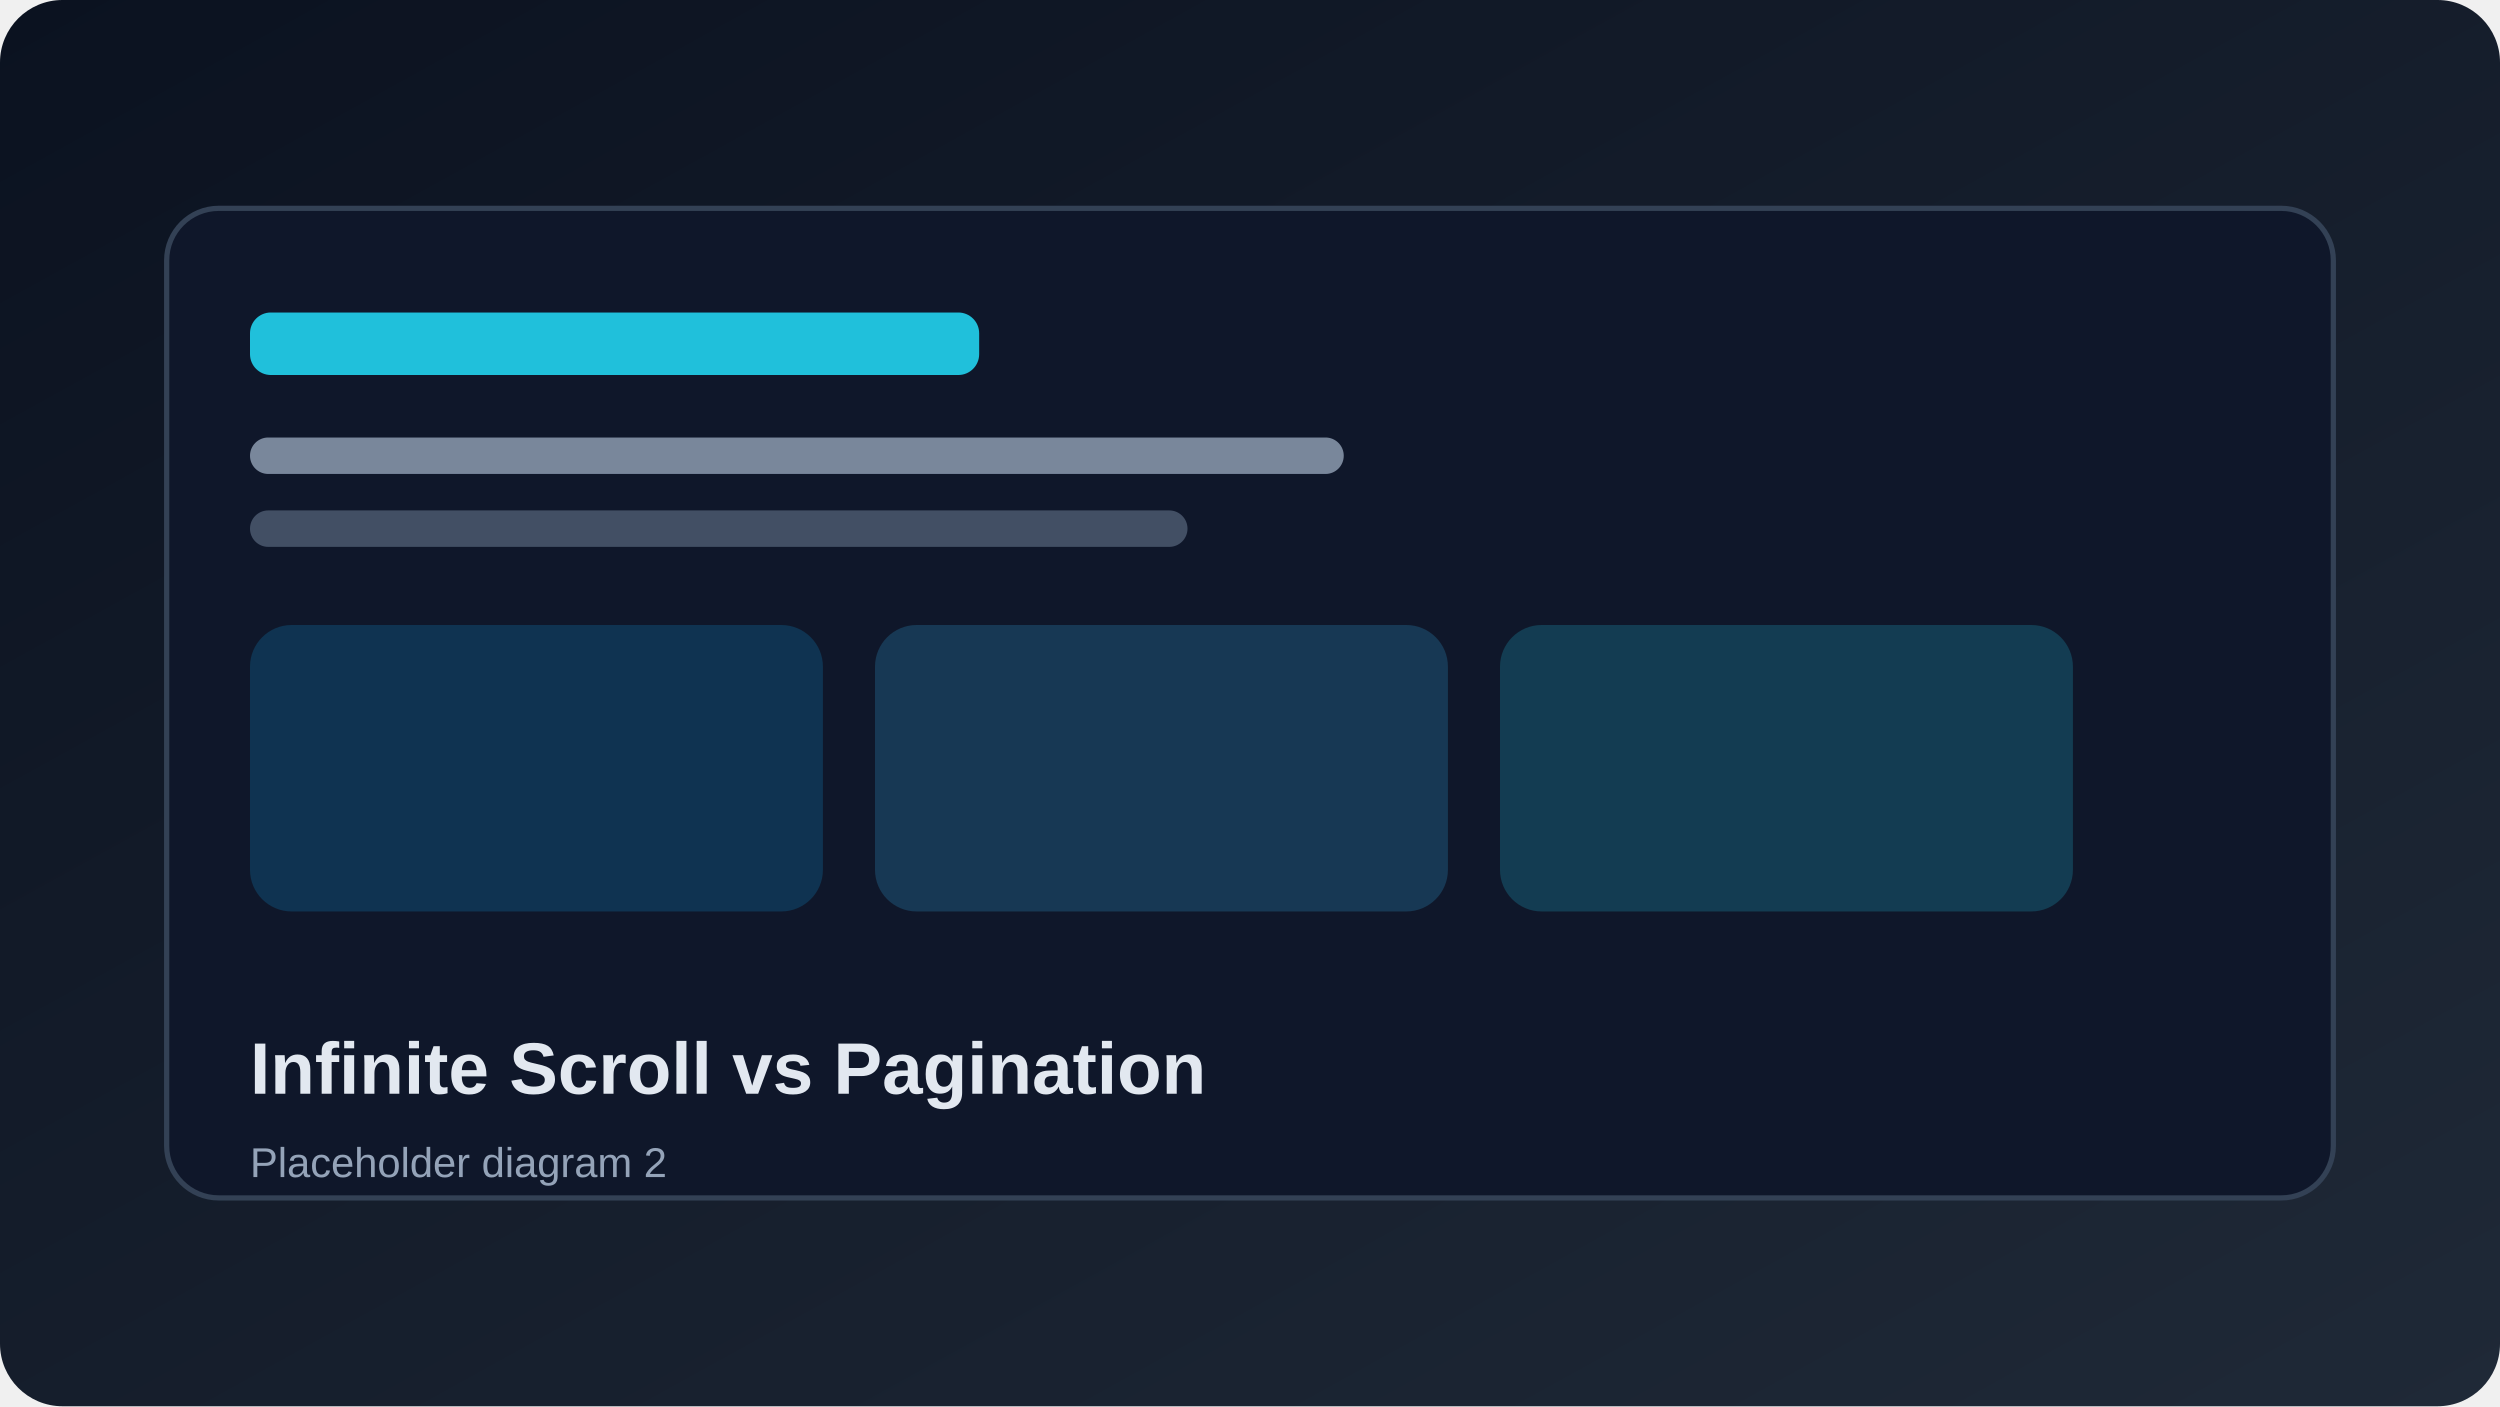
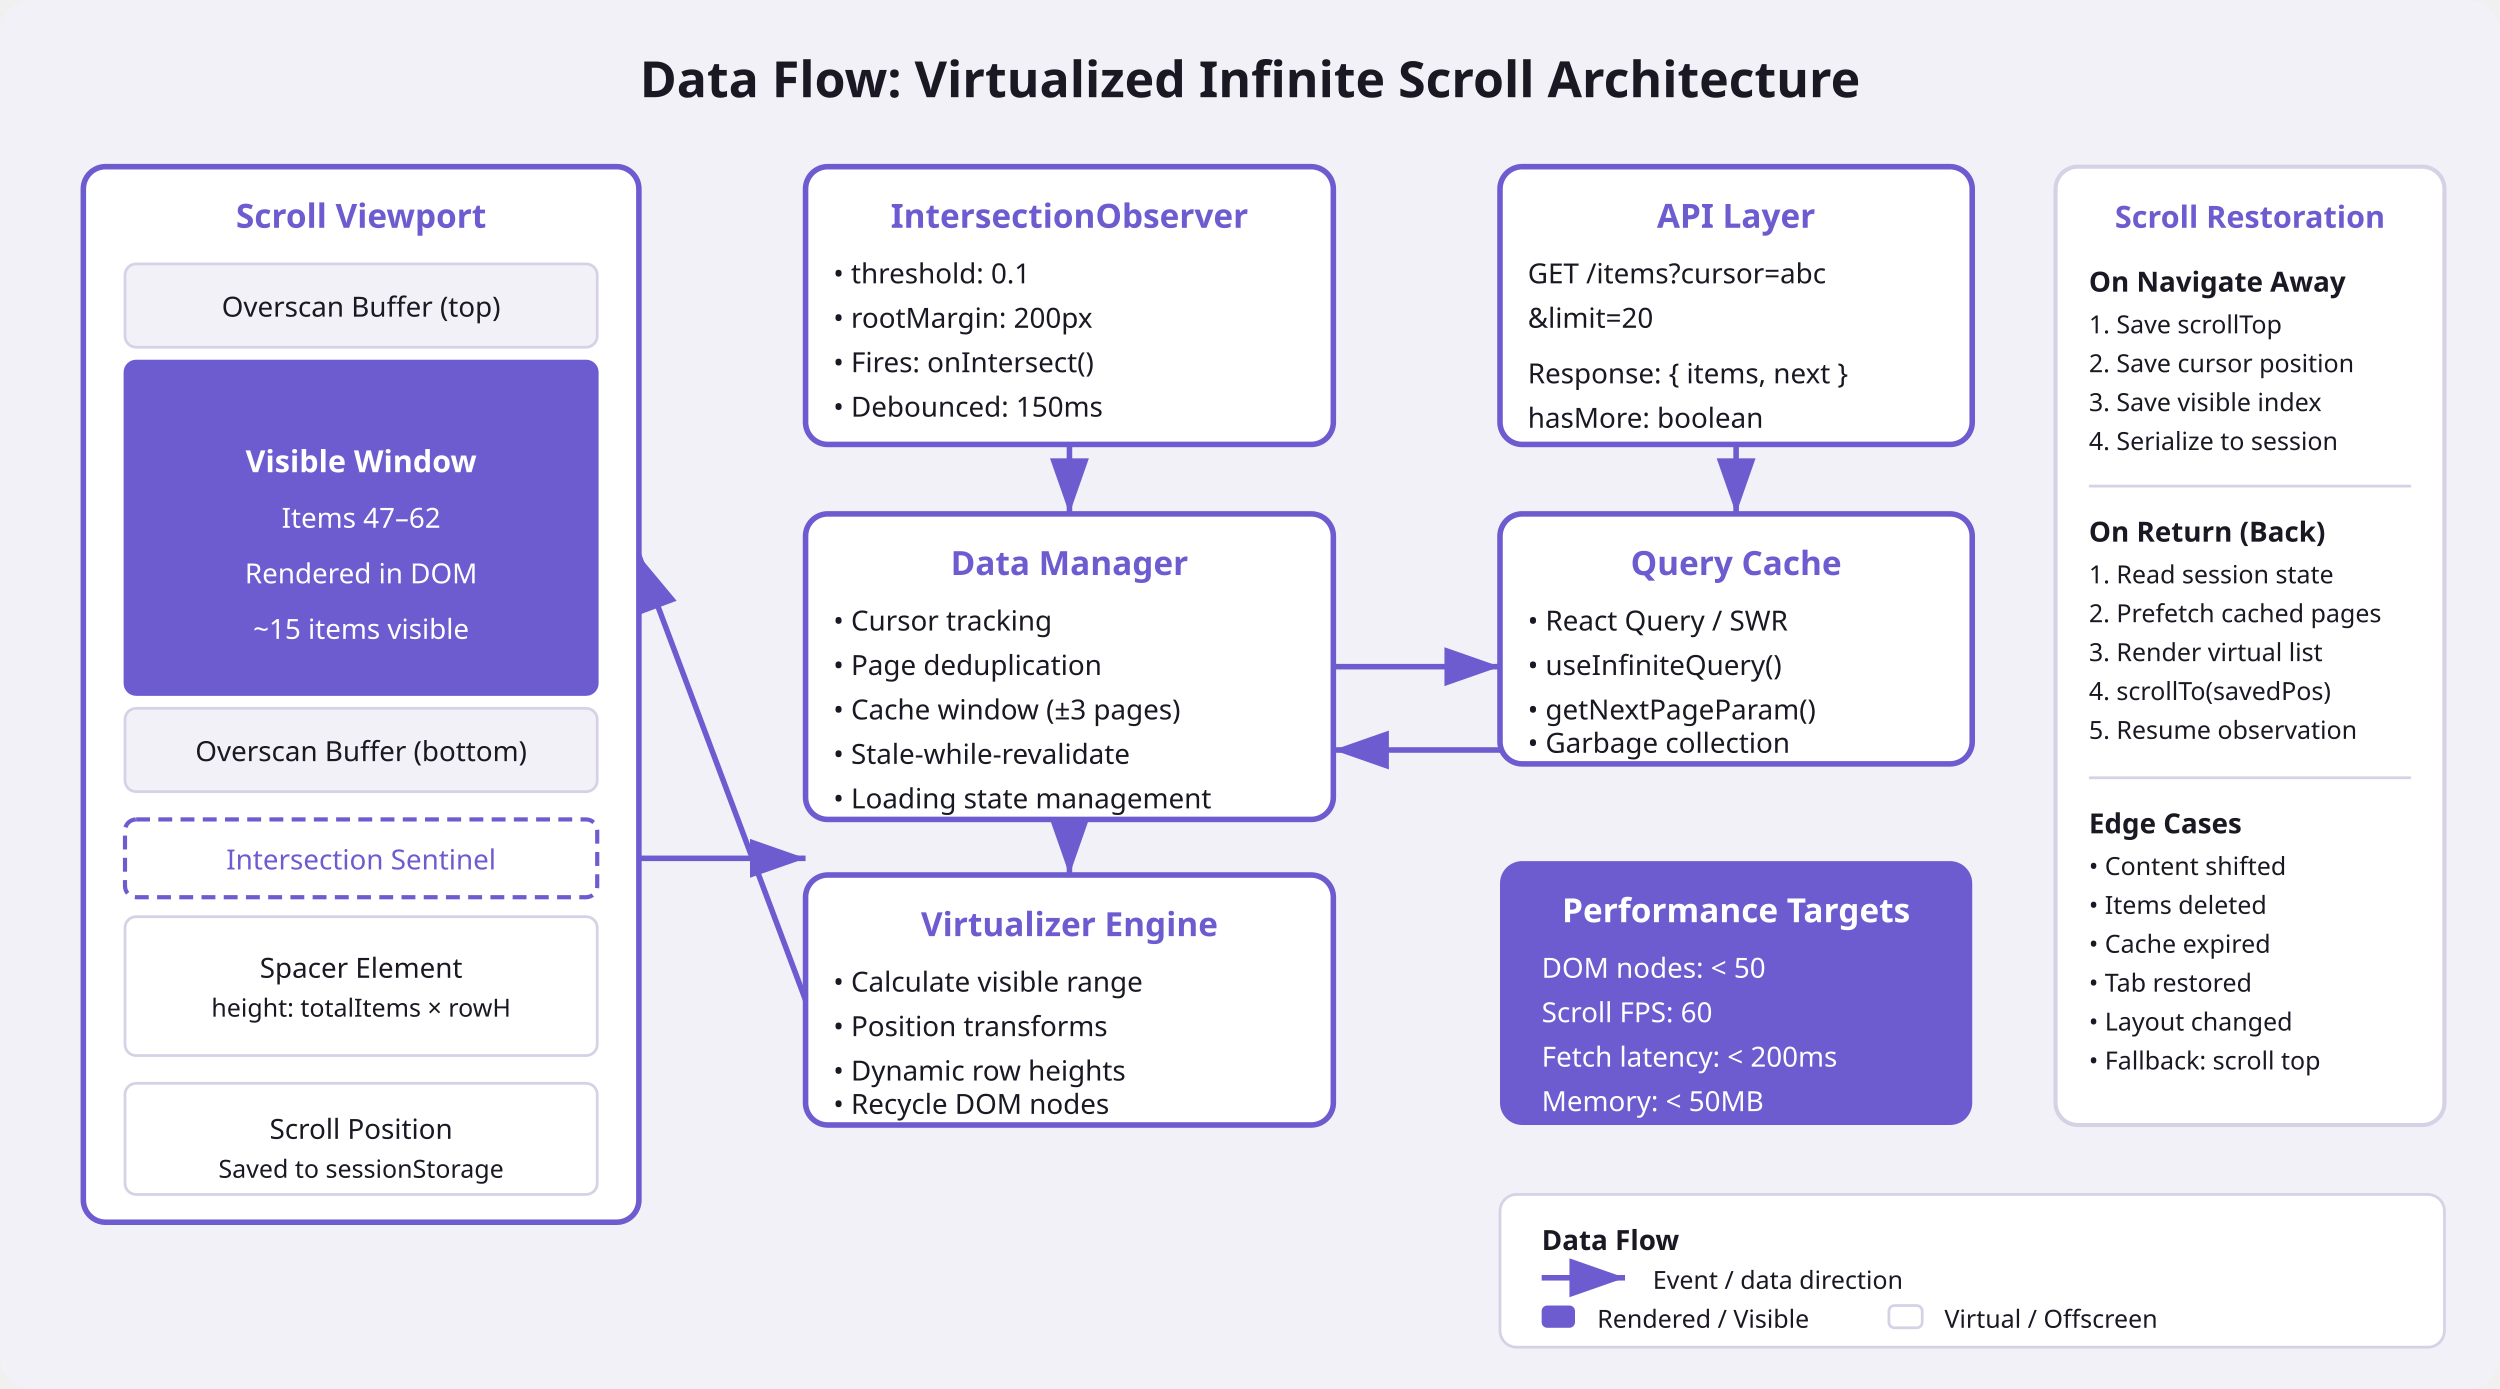
- <svg xmlns="http://www.w3.org/2000/svg" width="960" height="540" viewBox="0 0 960 540" role="img" aria-label="Infinite Scroll vs Pagination diagram 2">
+ <svg xmlns="http://www.w3.org/2000/svg" viewBox="0 0 900 500" font-family="system-ui, sans-serif">
+   <rect width="900" height="500" fill="#f3f1f8" rx="12" />
+   <text x="450" y="35" text-anchor="middle" font-size="18" font-weight="bold" fill="#1a1822">Data Flow: Virtualized Infinite Scroll Architecture</text>
+   <rect x="30" y="60" width="200" height="380" rx="8" fill="#ffffff" stroke="#6d5bd0" stroke-width="2" />
+   <text x="130" y="82" text-anchor="middle" font-size="12" font-weight="600" fill="#6d5bd0">Scroll Viewport</text>
+   <rect x="45" y="95" width="170" height="30" rx="4" fill="#f3f1f8" stroke="#d7d1e6" />
+   <text x="130" y="114" text-anchor="middle" font-size="10" fill="#1a1822">Overscan Buffer (top)</text>
+   <rect x="45" y="130" width="170" height="120" rx="4" fill="#6d5bd0" stroke="#6d5bd0" />
+   <text x="130" y="170" text-anchor="middle" font-size="11" font-weight="600" fill="#ffffff">Visible Window</text>
+   <text x="130" y="190" text-anchor="middle" font-size="10" fill="#ffffff">Items 47–62</text>
+   <text x="130" y="210" text-anchor="middle" font-size="10" fill="#ffffff">Rendered in DOM</text>
+   <text x="130" y="230" text-anchor="middle" font-size="10" fill="#ffffff">~15 items visible</text>
+   <rect x="45" y="255" width="170" height="30" rx="4" fill="#f3f1f8" stroke="#d7d1e6" />
+   <text x="130" y="274" text-anchor="middle" font-size="10" fill="#1a1822">Overscan Buffer (bottom)</text>
+   <rect x="45" y="295" width="170" height="28" rx="4" fill="#ffffff" stroke="#6d5bd0" stroke-width="1.5" stroke-dasharray="5,3" />
+   <text x="130" y="313" text-anchor="middle" font-size="10" fill="#6d5bd0">Intersection Sentinel</text>
+   <rect x="45" y="330" width="170" height="50" rx="4" fill="#ffffff" stroke="#d7d1e6" />
+   <text x="130" y="352" text-anchor="middle" font-size="10" fill="#1a1822">Spacer Element</text>
+   <text x="130" y="366" text-anchor="middle" font-size="9" fill="#1a1822">height: totalItems × rowH</text>
+   <rect x="45" y="390" width="170" height="40" rx="4" fill="#ffffff" stroke="#d7d1e6" />
+   <text x="130" y="410" text-anchor="middle" font-size="10" fill="#1a1822">Scroll Position</text>
+   <text x="130" y="424" text-anchor="middle" font-size="9" fill="#1a1822">Saved to sessionStorage</text>
+   <line x1="230" y1="309" x2="290" y2="309" stroke="#6d5bd0" stroke-width="2" marker-end="url(#arr)" />
+   <rect x="290" y="60" width="190" height="100" rx="8" fill="#ffffff" stroke="#6d5bd0" stroke-width="2" />
+   <text x="385" y="82" text-anchor="middle" font-size="12" font-weight="600" fill="#6d5bd0">IntersectionObserver</text>
+   <text x="300" y="102" font-size="10" fill="#1a1822">• threshold: 0.1</text>
+   <text x="300" y="118" font-size="10" fill="#1a1822">• rootMargin: 200px</text>
+   <text x="300" y="134" font-size="10" fill="#1a1822">• Fires: onIntersect()</text>
+   <text x="300" y="150" font-size="10" fill="#1a1822">• Debounced: 150ms</text>
+   <line x1="385" y1="160" x2="385" y2="185" stroke="#6d5bd0" stroke-width="2" marker-end="url(#arr)" />
+   <rect x="290" y="185" width="190" height="110" rx="8" fill="#ffffff" stroke="#6d5bd0" stroke-width="2" />
+   <text x="385" y="207" text-anchor="middle" font-size="12" font-weight="600" fill="#6d5bd0">Data Manager</text>
+   <text x="300" y="227" font-size="10" fill="#1a1822">• Cursor tracking</text>
+   <text x="300" y="243" font-size="10" fill="#1a1822">• Page deduplication</text>
+   <text x="300" y="259" font-size="10" fill="#1a1822">• Cache window (±3 pages)</text>
+   <text x="300" y="275" font-size="10" fill="#1a1822">• Stale-while-revalidate</text>
+   <text x="300" y="291" font-size="10" fill="#1a1822">• Loading state management</text>
+   <line x1="480" y1="240" x2="540" y2="240" stroke="#6d5bd0" stroke-width="2" marker-end="url(#arr)" />
+   <rect x="540" y="60" width="170" height="100" rx="8" fill="#ffffff" stroke="#6d5bd0" stroke-width="2" />
+   <text x="625" y="82" text-anchor="middle" font-size="12" font-weight="600" fill="#6d5bd0">API Layer</text>
+   <text x="550" y="102" font-size="10" fill="#1a1822">GET /items?cursor=abc</text>
+   <text x="550" y="118" font-size="10" fill="#1a1822">&amp;limit=20</text>
+   <text x="550" y="138" font-size="10" fill="#1a1822">Response: { items, next }</text>
+   <text x="550" y="154" font-size="10" fill="#1a1822">hasMore: boolean</text>
+   <line x1="625" y1="160" x2="625" y2="185" stroke="#6d5bd0" stroke-width="2" marker-end="url(#arr)" />
+   <rect x="540" y="185" width="170" height="90" rx="8" fill="#ffffff" stroke="#6d5bd0" stroke-width="2" />
+   <text x="625" y="207" text-anchor="middle" font-size="12" font-weight="600" fill="#6d5bd0">Query Cache</text>
+   <text x="550" y="227" font-size="10" fill="#1a1822">• React Query / SWR</text>
+   <text x="550" y="243" font-size="10" fill="#1a1822">• useInfiniteQuery()</text>
+   <text x="550" y="259" font-size="10" fill="#1a1822">• getNextPageParam()</text>
+   <text x="550" y="271" font-size="10" fill="#1a1822">• Garbage collection</text>
+   <line x1="540" y1="270" x2="480" y2="270" stroke="#6d5bd0" stroke-width="2" marker-end="url(#arr)" />
+   <rect x="290" y="315" width="190" height="90" rx="8" fill="#ffffff" stroke="#6d5bd0" stroke-width="2" />
+   <text x="385" y="337" text-anchor="middle" font-size="12" font-weight="600" fill="#6d5bd0">Virtualizer Engine</text>
+   <text x="300" y="357" font-size="10" fill="#1a1822">• Calculate visible range</text>
+   <text x="300" y="373" font-size="10" fill="#1a1822">• Position transforms</text>
+   <text x="300" y="389" font-size="10" fill="#1a1822">• Dynamic row heights</text>
+   <text x="300" y="401" font-size="10" fill="#1a1822">• Recycle DOM nodes</text>
+   <line x1="385" y1="295" x2="385" y2="315" stroke="#6d5bd0" stroke-width="2" marker-end="url(#arr)" />
+   <line x1="290" y1="360" x2="230" y2="200" stroke="#6d5bd0" stroke-width="2" marker-end="url(#arr)" />
+   <rect x="540" y="310" width="170" height="95" rx="8" fill="#6d5bd0" />
+   <text x="625" y="332" text-anchor="middle" font-size="12" font-weight="600" fill="#ffffff">Performance Targets</text>
+   <text x="555" y="352" font-size="10" fill="#ffffff">DOM nodes: &lt; 50</text>
+   <text x="555" y="368" font-size="10" fill="#ffffff">Scroll FPS: 60</text>
+   <text x="555" y="384" font-size="10" fill="#ffffff">Fetch latency: &lt; 200ms</text>
+   <text x="555" y="400" font-size="10" fill="#ffffff">Memory: &lt; 50MB</text>
+   <rect x="740" y="60" width="140" height="345" rx="8" fill="#ffffff" stroke="#d7d1e6" stroke-width="1.5" />
+   <text x="810" y="82" text-anchor="middle" font-size="11" font-weight="600" fill="#6d5bd0">Scroll Restoration</text>
+   <text x="752" y="105" font-size="10" font-weight="600" fill="#1a1822">On Navigate Away</text>
+   <text x="752" y="120" font-size="9" fill="#1a1822">1. Save scrollTop</text>
+   <text x="752" y="134" font-size="9" fill="#1a1822">2. Save cursor position</text>
+   <text x="752" y="148" font-size="9" fill="#1a1822">3. Save visible index</text>
+   <text x="752" y="162" font-size="9" fill="#1a1822">4. Serialize to session</text>
+   <line x1="752" y1="175" x2="868" y2="175" stroke="#d7d1e6" stroke-width="1" />
+   <text x="752" y="195" font-size="10" font-weight="600" fill="#1a1822">On Return (Back)</text>
+   <text x="752" y="210" font-size="9" fill="#1a1822">1. Read session state</text>
+   <text x="752" y="224" font-size="9" fill="#1a1822">2. Prefetch cached pages</text>
+   <text x="752" y="238" font-size="9" fill="#1a1822">3. Render virtual list</text>
+   <text x="752" y="252" font-size="9" fill="#1a1822">4. scrollTo(savedPos)</text>
+   <text x="752" y="266" font-size="9" fill="#1a1822">5. Resume observation</text>
+   <line x1="752" y1="280" x2="868" y2="280" stroke="#d7d1e6" stroke-width="1" />
+   <text x="752" y="300" font-size="10" font-weight="600" fill="#1a1822">Edge Cases</text>
+   <text x="752" y="315" font-size="9" fill="#1a1822">• Content shifted</text>
+   <text x="752" y="329" font-size="9" fill="#1a1822">• Items deleted</text>
+   <text x="752" y="343" font-size="9" fill="#1a1822">• Cache expired</text>
+   <text x="752" y="357" font-size="9" fill="#1a1822">• Tab restored</text>
+   <text x="752" y="371" font-size="9" fill="#1a1822">• Layout changed</text>
+   <text x="752" y="385" font-size="9" fill="#1a1822">• Fallback: scroll top</text>
+   <rect x="540" y="430" width="340" height="55" rx="6" fill="#ffffff" stroke="#d7d1e6" stroke-width="1" />
+   <text x="555" y="450" font-size="10" font-weight="600" fill="#1a1822">Data Flow</text>
+   <line x1="555" y1="460" x2="585" y2="460" stroke="#6d5bd0" stroke-width="2" marker-end="url(#arr)" />
+   <text x="595" y="464" font-size="9" fill="#1a1822">Event / data direction</text>
+   <rect x="555" y="470" width="12" height="8" rx="2" fill="#6d5bd0" />
+   <text x="575" y="478" font-size="9" fill="#1a1822">Rendered / Visible</text>
+   <rect x="680" y="470" width="12" height="8" rx="2" fill="#ffffff" stroke="#d7d1e6" />
+   <text x="700" y="478" font-size="9" fill="#1a1822">Virtual / Offscreen</text>
  <defs>
-     <linearGradient id="bg2" x1="0" y1="0" x2="1" y2="1">
-       <stop offset="0%" stop-color="#0b1220" />
-       <stop offset="100%" stop-color="#1f2937" />
-     </linearGradient>
+     <marker id="arr" markerWidth="10" markerHeight="7" refX="10" refY="3.5" orient="auto">
+       <polygon points="0 0, 10 3.5, 0 7" fill="#6d5bd0" />
+     </marker>
  </defs>
-   <rect width="960" height="540" rx="24" fill="url(#bg2)" />
-   <rect x="64" y="80" width="832" height="380" rx="20" fill="#0f172a" stroke="#334155" stroke-width="2" />
-   <rect x="96" y="120" width="280" height="24" rx="8" fill="#22d3ee" opacity="0.9" />
-   <rect x="96" y="168" width="420" height="14" rx="7" fill="#94a3b8" opacity="0.8" />
-   <rect x="96" y="196" width="360" height="14" rx="7" fill="#64748b" opacity="0.6" />
-   <rect x="96" y="240" width="220" height="110" rx="16" fill="#0ea5e9" opacity="0.2" />
-   <rect x="336" y="240" width="220" height="110" rx="16" fill="#38bdf8" opacity="0.2" />
-   <rect x="576" y="240" width="220" height="110" rx="16" fill="#22d3ee" opacity="0.2" />
-   <text x="96" y="420" fill="#e2e8f0" font-family="Arial, Helvetica, sans-serif" font-size="28" font-weight="700">Infinite Scroll vs Pagination</text>
-   <text x="96" y="452" fill="#94a3b8" font-family="Arial, Helvetica, sans-serif" font-size="16">Placeholder diagram 2</text>
</svg>
